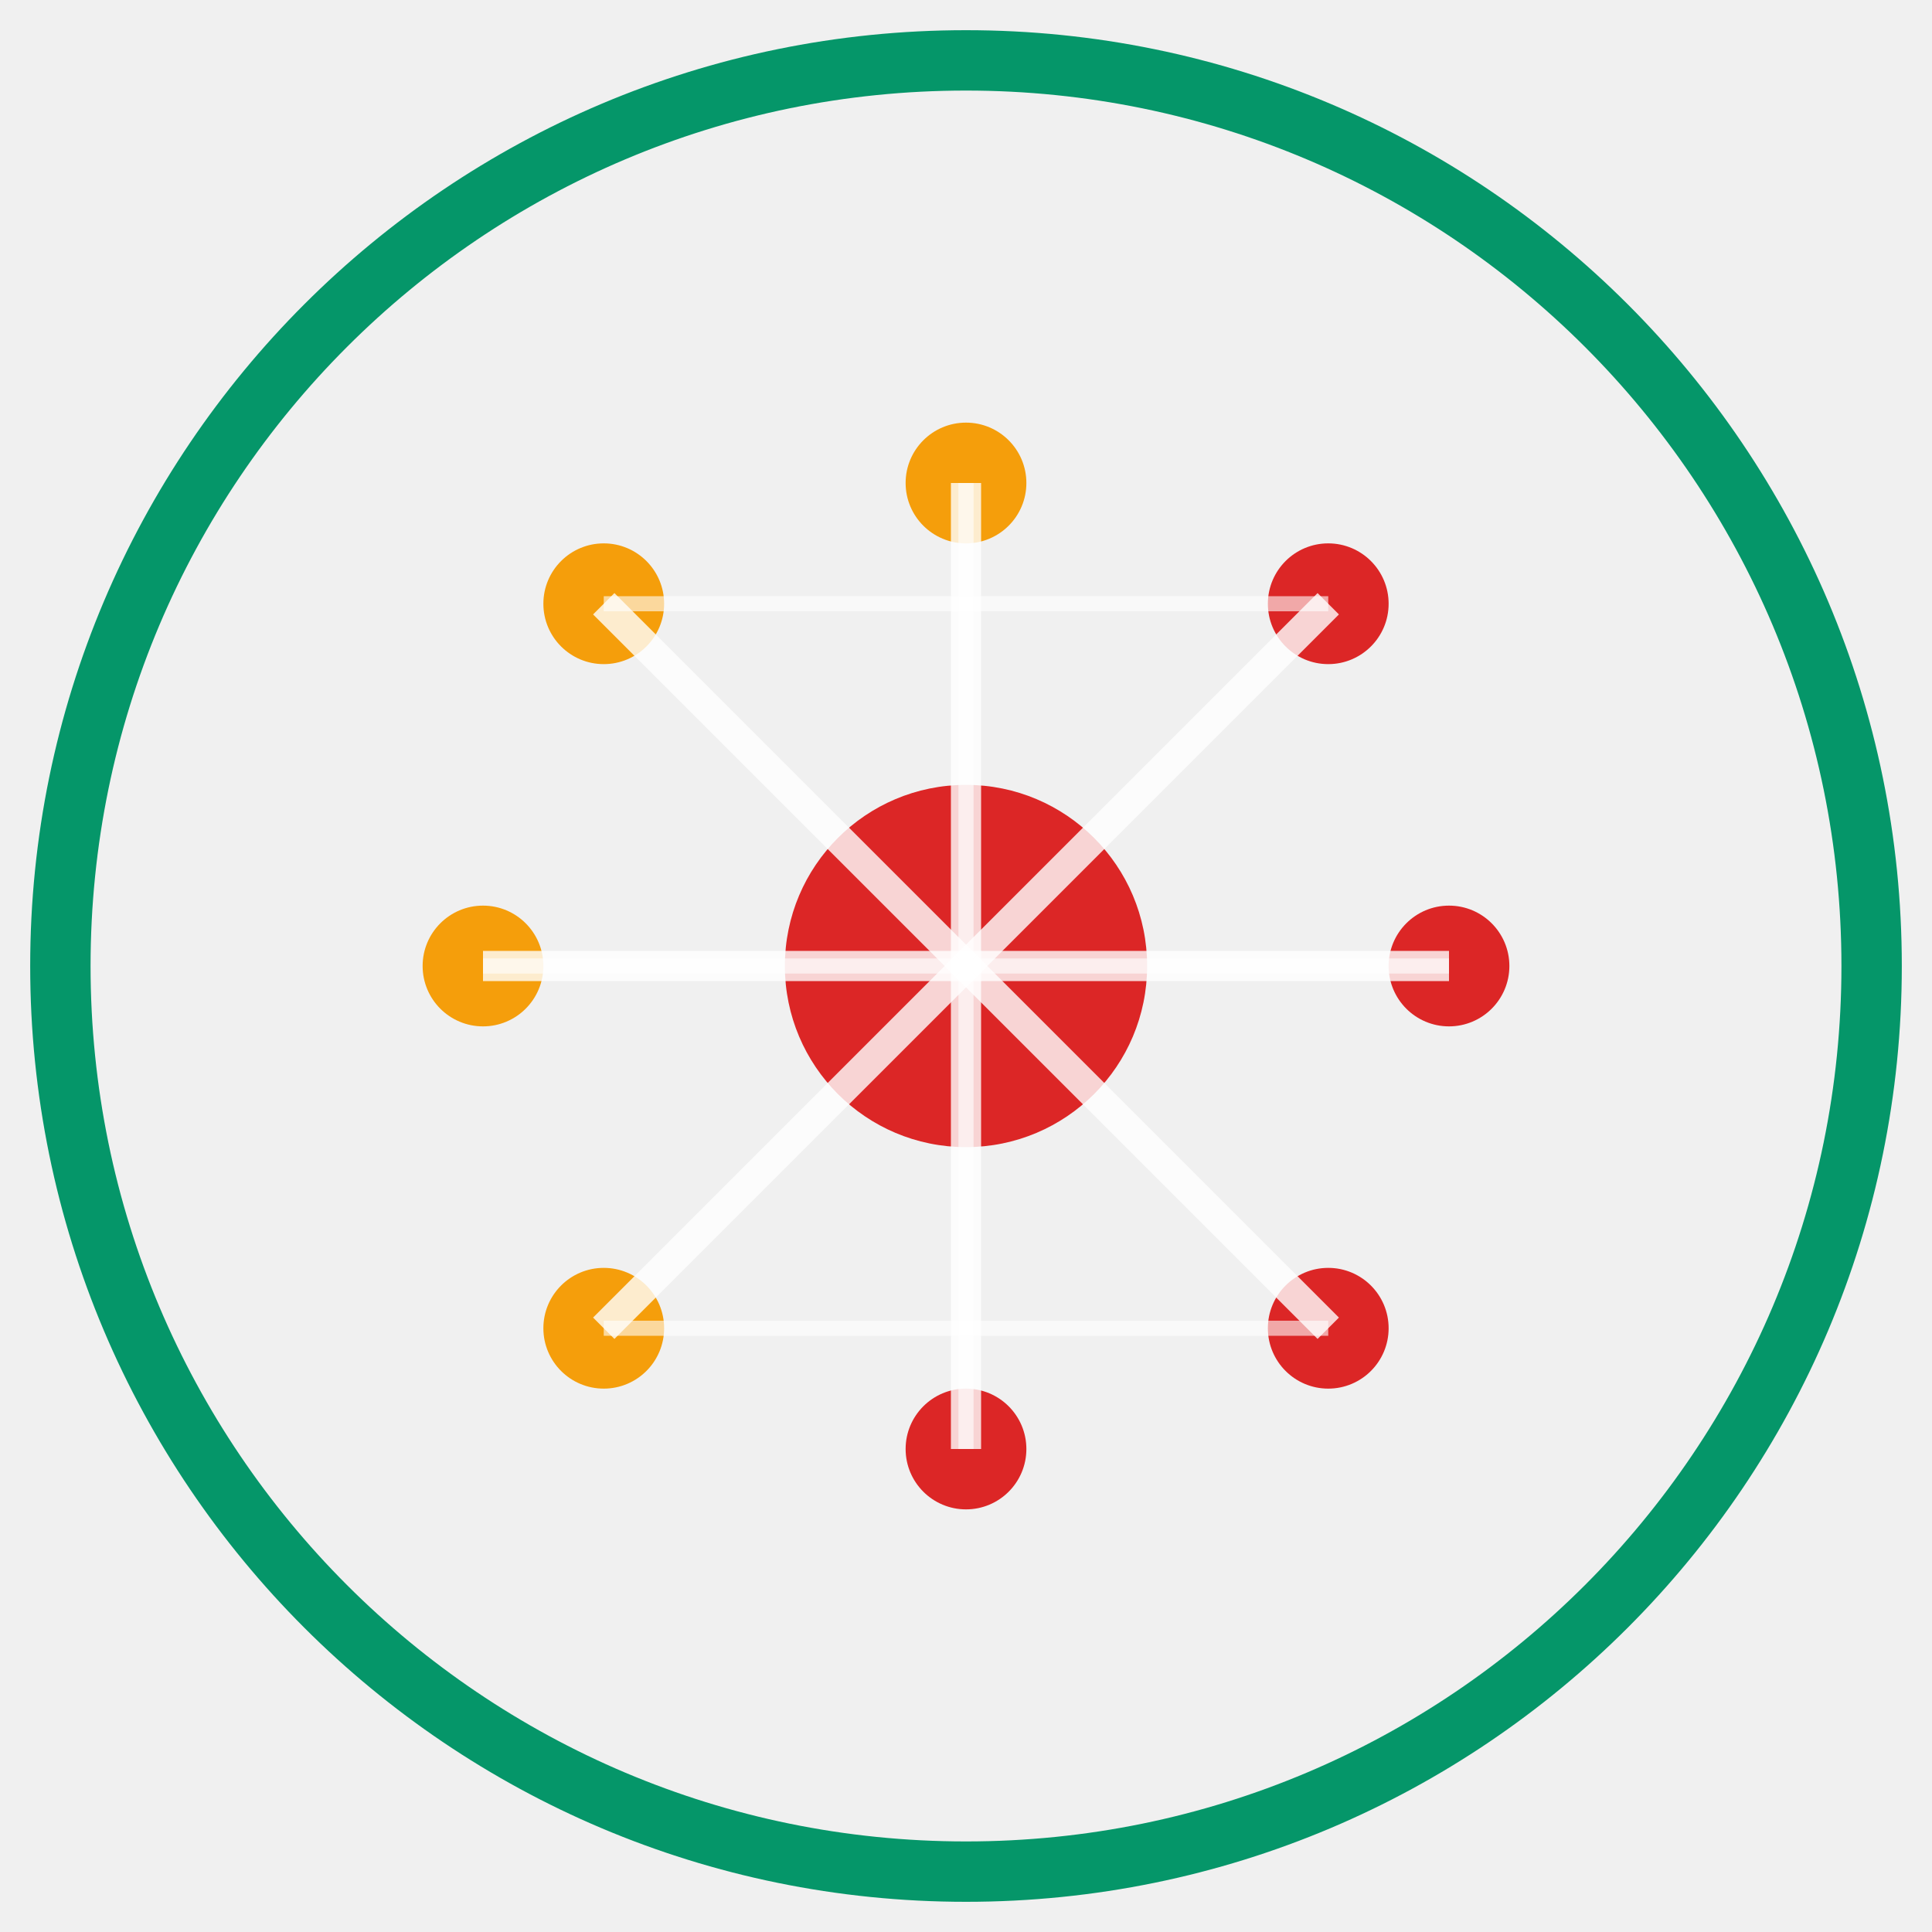
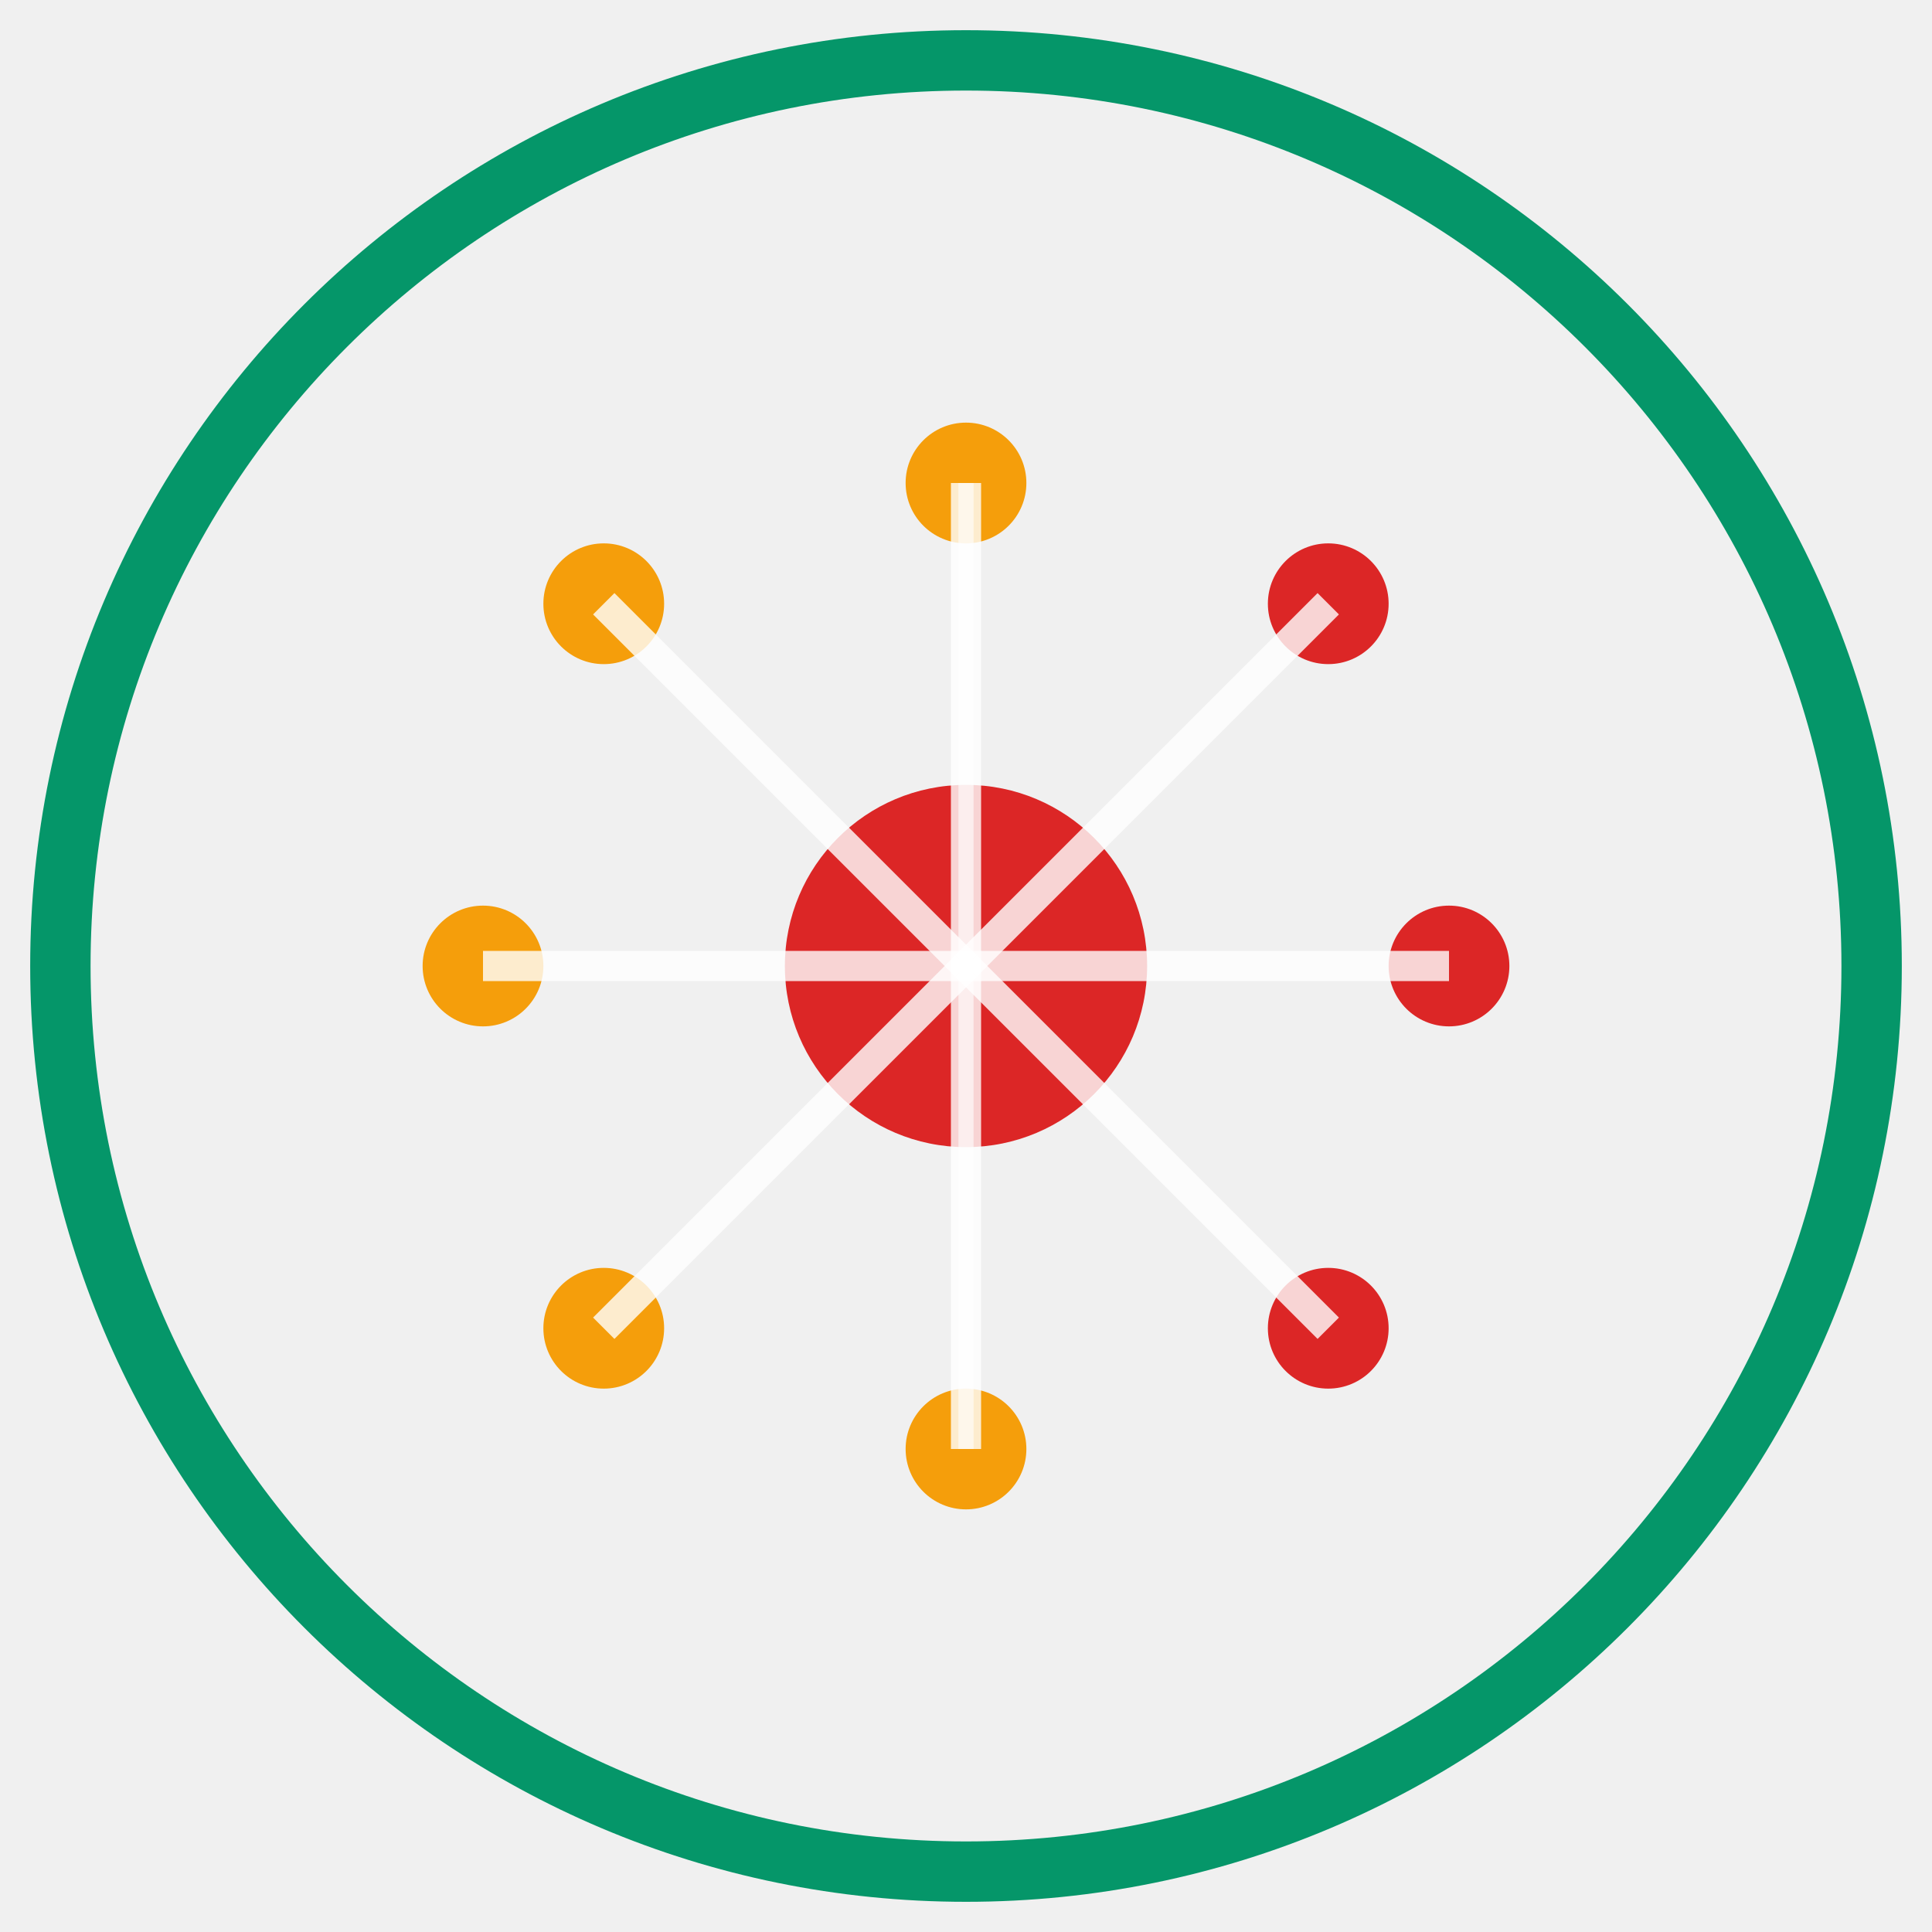
<svg xmlns="http://www.w3.org/2000/svg" width="64" height="64" viewBox="0 0 64 64" fill="none">
  <circle cx="32" cy="32" r="30" stroke="#059669" stroke-width="2" fill="none" />
  <circle cx="32" cy="32" r="6" fill="#DC2626" />
  <circle cx="20" cy="20" r="2" fill="#F59E0B" />
  <circle cx="44" cy="20" r="2" fill="#DC2626" />
  <circle cx="20" cy="44" r="2" fill="#F59E0B" />
  <circle cx="44" cy="44" r="2" fill="#DC2626" />
  <circle cx="16" cy="32" r="2" fill="#F59E0B" />
  <circle cx="48" cy="32" r="2" fill="#DC2626" />
  <circle cx="32" cy="16" r="2" fill="#F59E0B" />
-   <circle cx="32" cy="48" r="2" fill="#DC2626" />
+   <circle cx="32" cy="48" r="2" fill="#F59E0B" />
  <path d="M20 20 L32 32" stroke="#FFFFFF" stroke-width="1" opacity="0.8" />
  <path d="M44 20 L32 32" stroke="#FFFFFF" stroke-width="1" opacity="0.8" />
  <path d="M20 44 L32 32" stroke="#FFFFFF" stroke-width="1" opacity="0.8" />
  <path d="M44 44 L32 32" stroke="#FFFFFF" stroke-width="1" opacity="0.8" />
  <path d="M16 32 L32 32" stroke="#FFFFFF" stroke-width="1" opacity="0.8" />
  <path d="M48 32 L32 32" stroke="#FFFFFF" stroke-width="1" opacity="0.8" />
  <path d="M32 16 L32 32" stroke="#FFFFFF" stroke-width="1" opacity="0.8" />
  <path d="M32 48 L32 32" stroke="#FFFFFF" stroke-width="1" opacity="0.8" />
-   <path d="M20 20 L44 20" stroke="#FFFFFF" stroke-width="0.5" opacity="0.6" />
-   <path d="M20 44 L44 44" stroke="#FFFFFF" stroke-width="0.5" opacity="0.6" />
-   <path d="M16 32 L48 32" stroke="#FFFFFF" stroke-width="0.5" opacity="0.6" />
  <path d="M32 16 L32 48" stroke="#FFFFFF" stroke-width="0.5" opacity="0.6" />
</svg>
